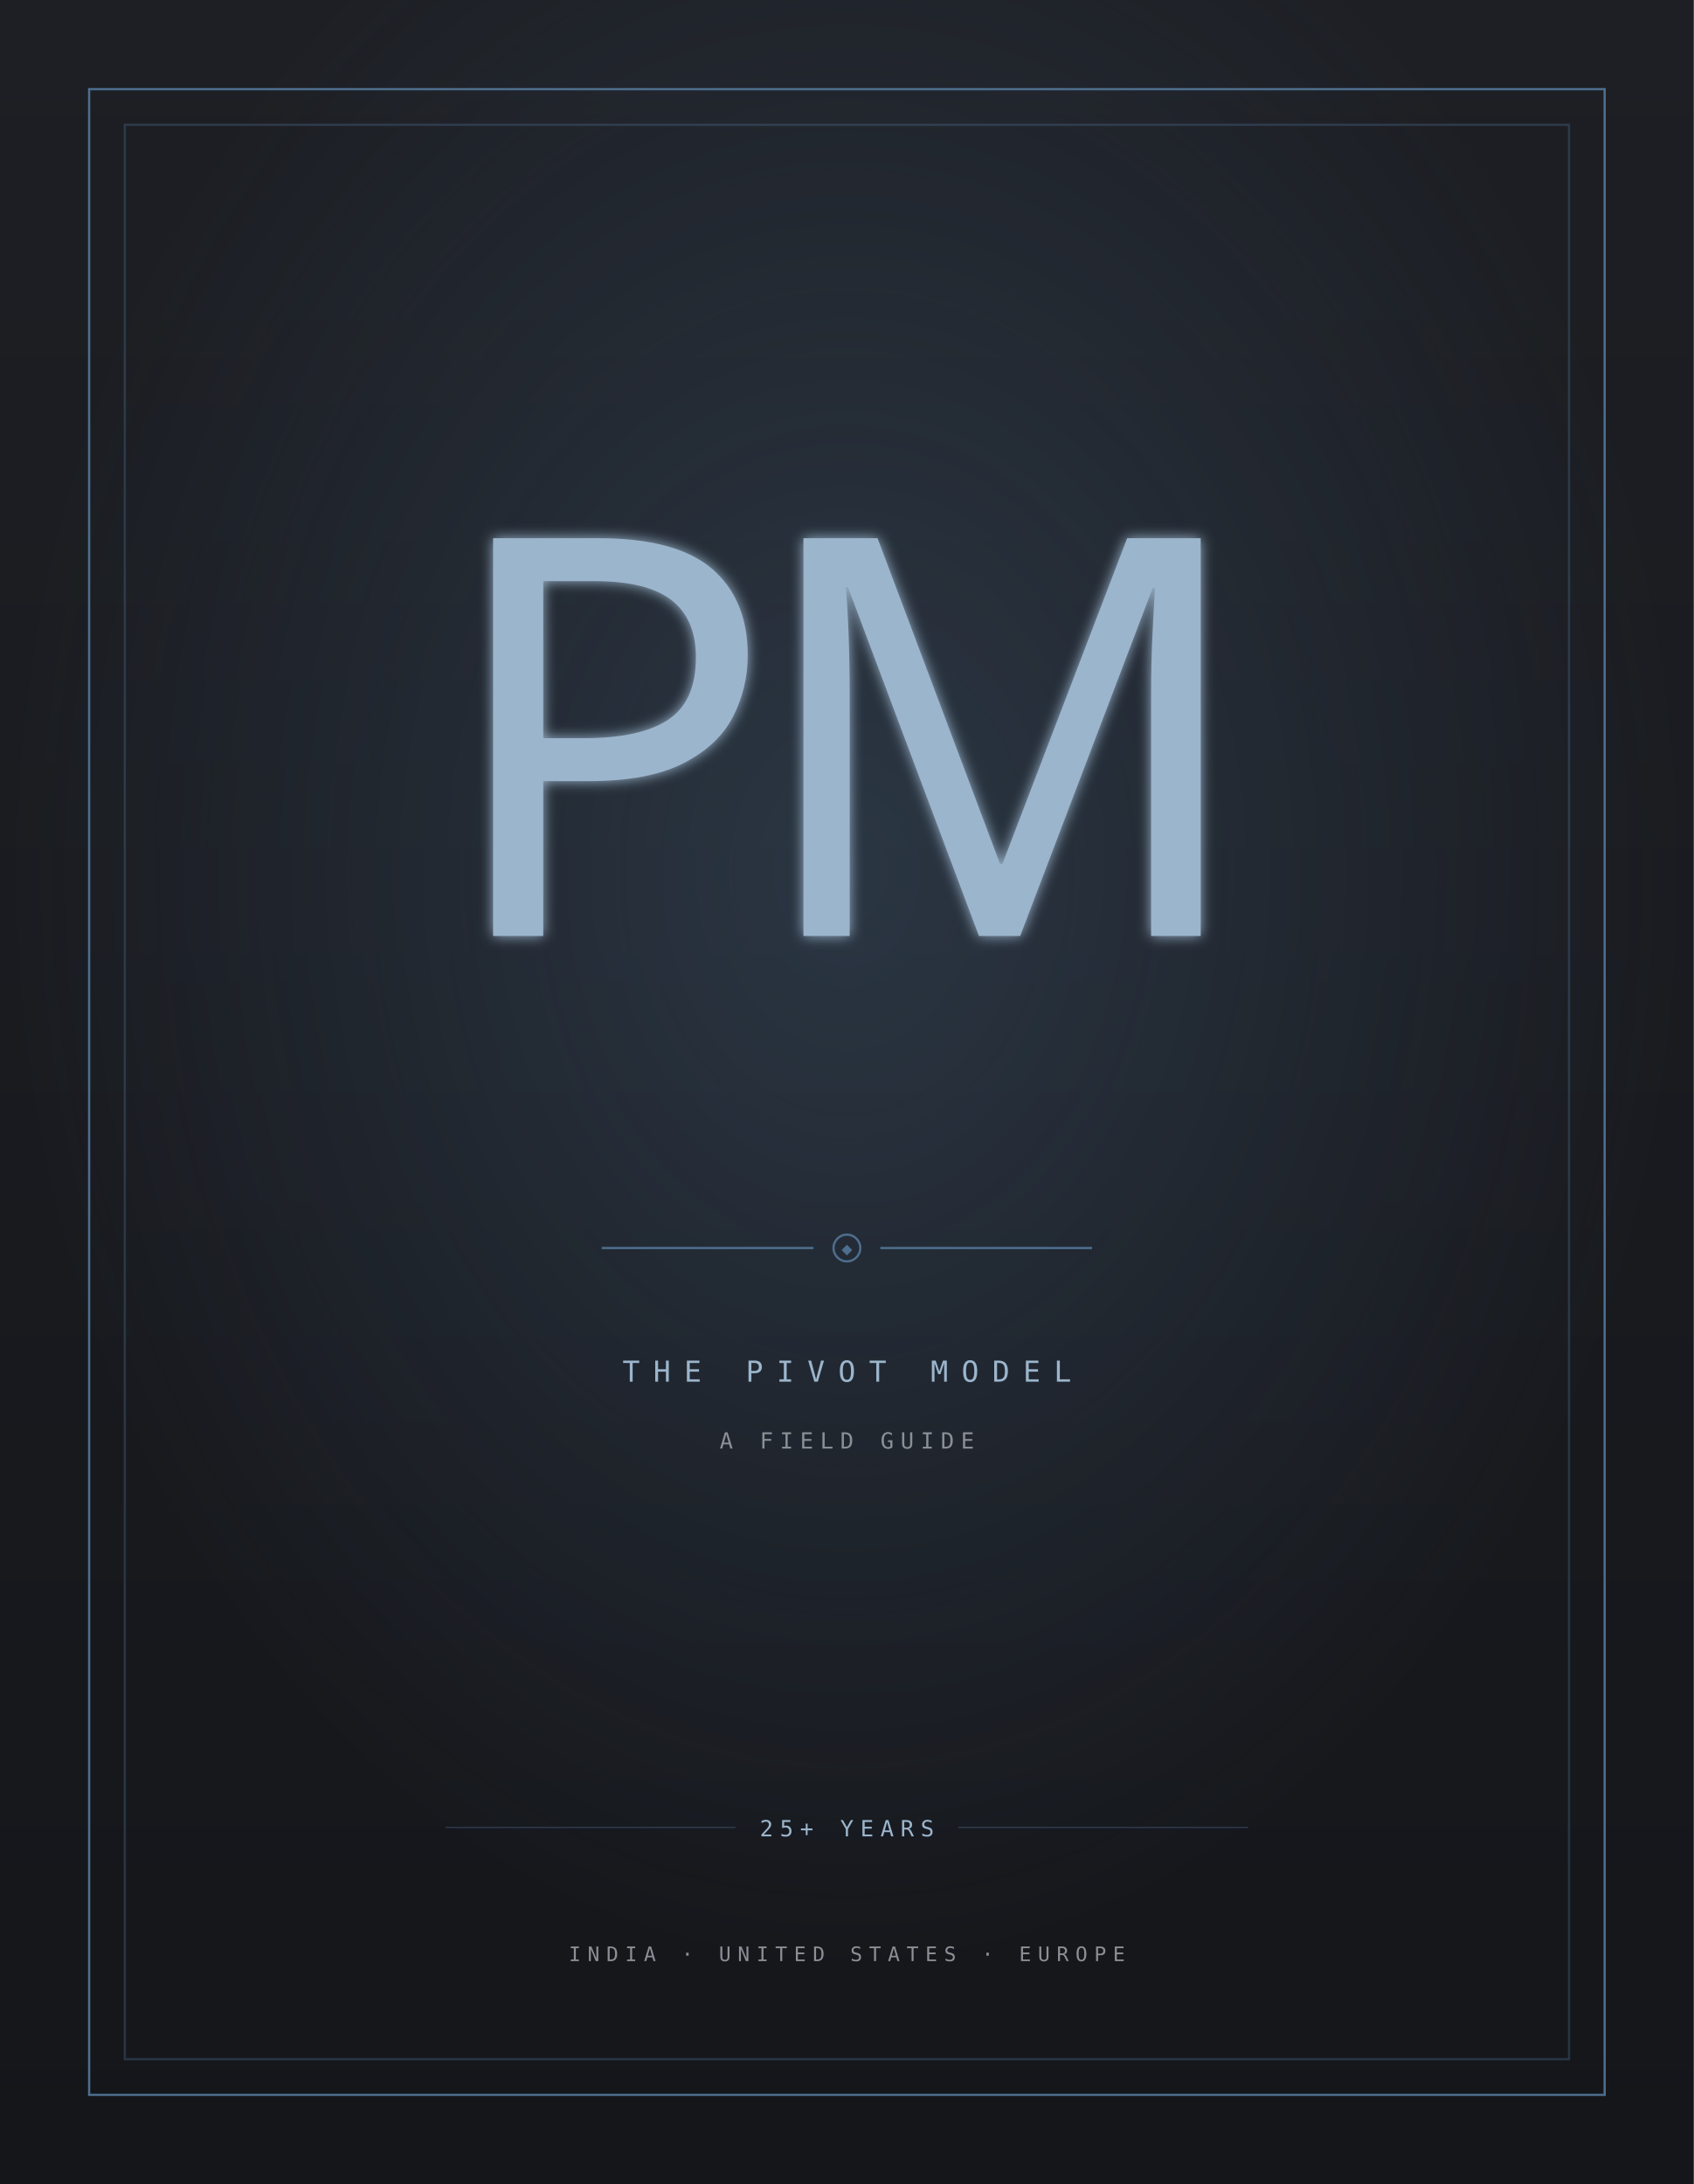
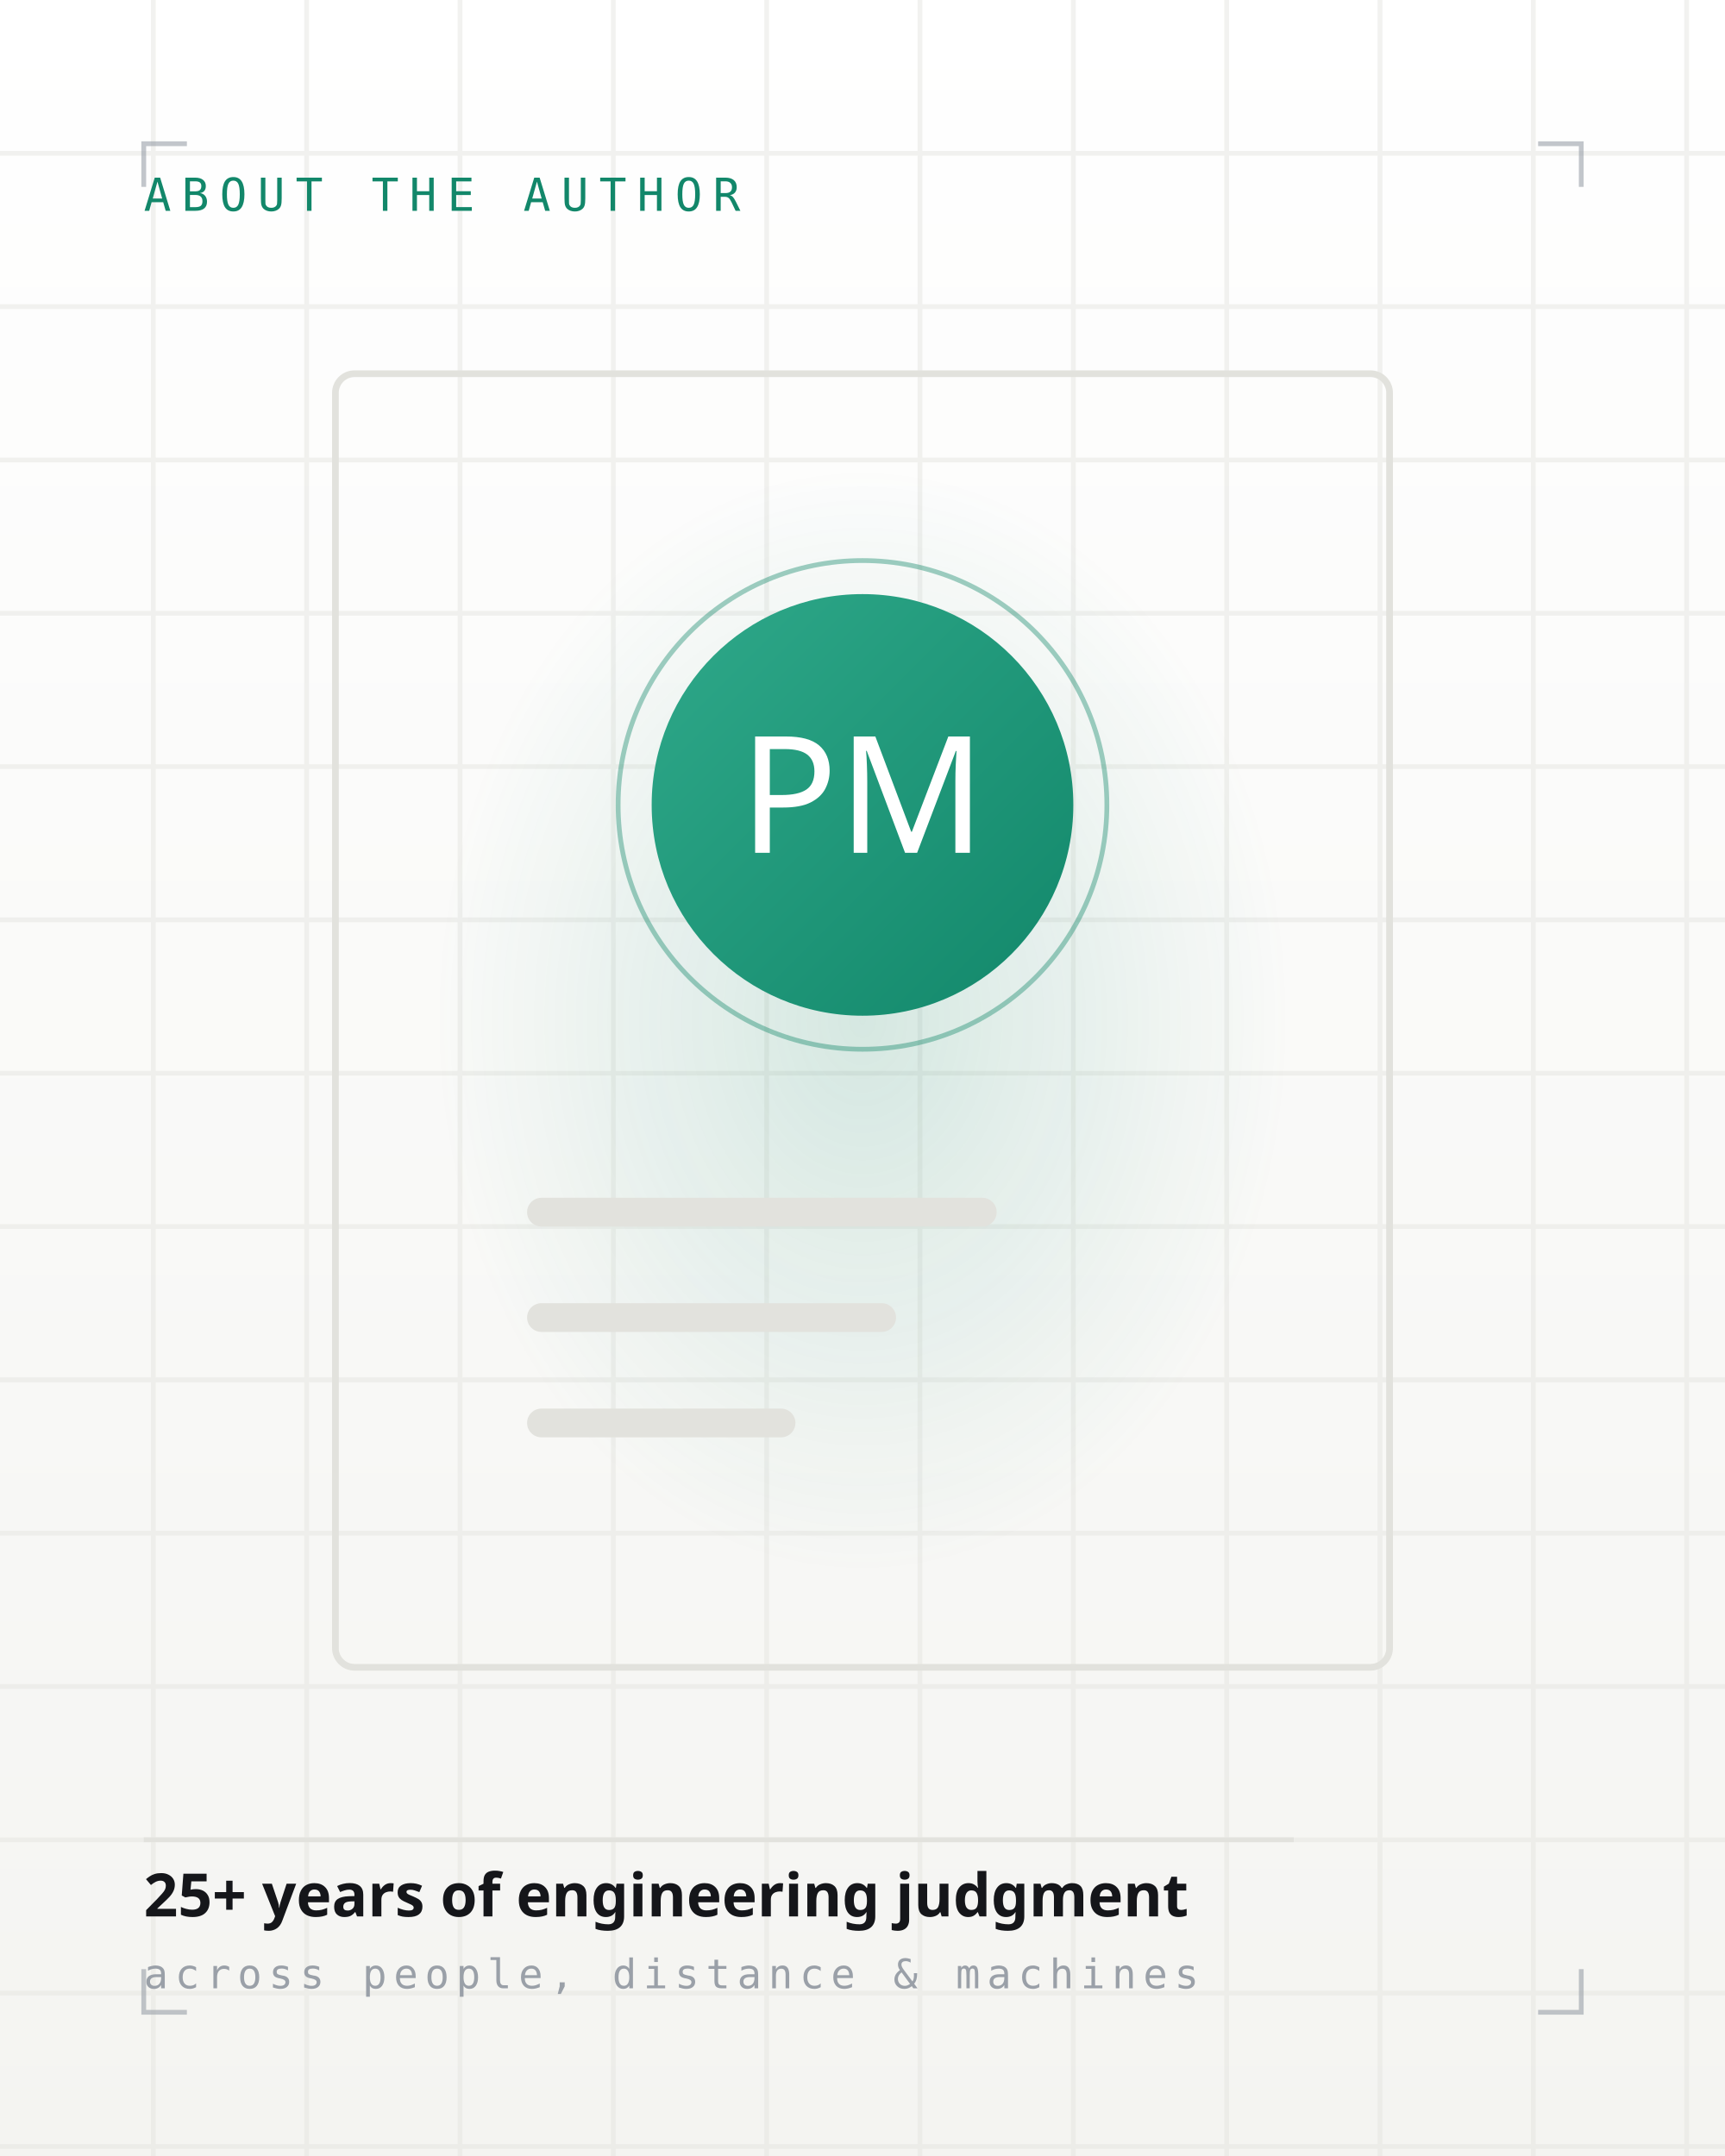
- <svg xmlns="http://www.w3.org/2000/svg" viewBox="0 0 760 980" font-family="Manrope,sans-serif">
+ <svg xmlns="http://www.w3.org/2000/svg" viewBox="0 0 360 450" font-family="'Manrope','Segoe UI',system-ui,sans-serif">
  <defs>
-     <linearGradient id="bg" x1="0%" y1="0%" x2="0%" y2="100%">
-       <stop offset="0%" stop-color="#FFFFFF" />
-       <stop offset="100%" stop-color="#F0F0EE" />
+     <linearGradient id="pg" x1="0" y1="0" x2="0" y2="1">
+       <stop offset="0" stop-color="#FFFFFF" />
+       <stop offset="1" stop-color="#F4F4F1" />
    </linearGradient>
-     <linearGradient id="bgDark" x1="0%" y1="0%" x2="0%" y2="100%">
-       <stop offset="0%" stop-color="#1d1f24" />
-       <stop offset="100%" stop-color="#15161A" />
+     <linearGradient id="acc" x1="0" y1="0" x2="1" y2="1">
+       <stop offset="0" stop-color="#2FA98A" />
+       <stop offset="1" stop-color="#12876A" />
    </linearGradient>
-     <linearGradient id="node" x1="0%" y1="0%" x2="100%" y2="100%">
-       <stop offset="0%" stop-color="#6889A8" />
-       <stop offset="100%" stop-color="#4E6E8E" />
-     </linearGradient>
-     <linearGradient id="nodeDark" x1="0%" y1="0%" x2="100%" y2="100%">
-       <stop offset="0%" stop-color="#2c2f36" />
-       <stop offset="100%" stop-color="#15161A" />
-     </linearGradient>
-     <linearGradient id="accentGrad" x1="0%" y1="0%" x2="100%" y2="0%">
-       <stop offset="0%" stop-color="#4E6E8E" />
-       <stop offset="100%" stop-color="#9BB5CC" />
-     </linearGradient>
-     <linearGradient id="step1" x1="0%" y1="0%" x2="0%" y2="100%">
-       <stop offset="0%" stop-color="#FFFFFF" />
-       <stop offset="100%" stop-color="#F0F0EE" />
-     </linearGradient>
-     <linearGradient id="step2" x1="0%" y1="0%" x2="0%" y2="100%">
-       <stop offset="0%" stop-color="#F0F0EE" />
-       <stop offset="100%" stop-color="#E2E2DD" />
-     </linearGradient>
-     <linearGradient id="step3" x1="0%" y1="0%" x2="0%" y2="100%">
-       <stop offset="0%" stop-color="#2D3036" />
-       <stop offset="100%" stop-color="#15161A" />
-     </linearGradient>
-     <radialGradient id="centerGlow" cx="50%" cy="50%" r="50%">
-       <stop offset="0%" stop-color="#4E6E8E" stop-opacity="0.22" />
-       <stop offset="100%" stop-color="#4E6E8E" stop-opacity="0" />
+     <radialGradient id="halo" cx="0.5" cy="0.5" r="0.5">
+       <stop offset="0" stop-color="#12876A" stop-opacity="0.16" />
+       <stop offset="1" stop-color="#12876A" stop-opacity="0" />
    </radialGradient>
-     <radialGradient id="softGlow" cx="50%" cy="50%" r="50%">
-       <stop offset="0%" stop-color="#9BB5CC" stop-opacity="0.35" />
-       <stop offset="100%" stop-color="#9BB5CC" stop-opacity="0" />
-     </radialGradient>
-     <filter id="dropShadow" x="-50%" y="-50%" width="200%" height="200%">
-       <feGaussianBlur in="SourceAlpha" stdDeviation="4" />
-       <feOffset dx="0" dy="6" />
+     <filter id="sh" x="-30%" y="-30%" width="160%" height="160%">
+       <feGaussianBlur in="SourceAlpha" stdDeviation="5" />
+       <feOffset dy="7" />
      <feComponentTransfer>
-         <feFuncA type="linear" slope="0.18" />
+         <feFuncA type="linear" slope="0.10" />
      </feComponentTransfer>
      <feMerge>
        <feMergeNode />
        <feMergeNode in="SourceGraphic" />
      </feMerge>
    </filter>
-     <filter id="softShadow" x="-50%" y="-50%" width="200%" height="200%">
-       <feGaussianBlur in="SourceAlpha" stdDeviation="2" />
-       <feOffset dx="0" dy="3" />
-       <feComponentTransfer>
-         <feFuncA type="linear" slope="0.15" />
-       </feComponentTransfer>
-       <feMerge>
-         <feMergeNode />
-         <feMergeNode in="SourceGraphic" />
-       </feMerge>
-     </filter>
-     <filter id="glow" x="-100%" y="-100%" width="300%" height="300%">
-       <feGaussianBlur stdDeviation="3" />
-       <feMerge>
-         <feMergeNode />
-         <feMergeNode in="SourceGraphic" />
-       </feMerge>
-     </filter>
-     <pattern id="dotgrid" x="0" y="0" width="20" height="20" patternUnits="userSpaceOnUse">
-       <circle cx="2" cy="2" r="1" fill="#E6E6E2" />
-     </pattern>
  </defs>
-   <rect width="760" height="980" fill="url(#bgDark)" />
-   <radialGradient id="authorGlow" cx="50%" cy="40%" r="50%">
-     <stop offset="0%" stop-color="#4E6E8E" stop-opacity="0.32" />
-     <stop offset="100%" stop-color="#4E6E8E" stop-opacity="0" />
-   </radialGradient>
-   <rect width="760" height="980" fill="url(#authorGlow)" />
-   <rect x="40" y="40" width="680" height="900" fill="none" stroke="#4E6E8E" stroke-width="1" />
-   <rect x="56" y="56" width="648" height="868" fill="none" stroke="#4E6E8E" opacity="0.35" />
-   <g transform="translate(380,420)">
-     <text x="0" y="0" text-anchor="middle" font-size="250" font-weight="200" fill="#9BB5CC" letter-spacing="-12" filter="url(#glow)">PM</text>
+   <rect width="360" height="450" fill="url(#pg)" />
+   <g stroke="#E2E2DD" stroke-width="1" opacity="0.45">
+     <line x1="32" y1="0" x2="32" y2="450" />
+     <line x1="64" y1="0" x2="64" y2="450" />
+     <line x1="96" y1="0" x2="96" y2="450" />
+     <line x1="128" y1="0" x2="128" y2="450" />
+     <line x1="160" y1="0" x2="160" y2="450" />
+     <line x1="192" y1="0" x2="192" y2="450" />
+     <line x1="224" y1="0" x2="224" y2="450" />
+     <line x1="256" y1="0" x2="256" y2="450" />
+     <line x1="288" y1="0" x2="288" y2="450" />
+     <line x1="320" y1="0" x2="320" y2="450" />
+     <line x1="352" y1="0" x2="352" y2="450" />
+     <line x1="0" y1="32" x2="360" y2="32" />
+     <line x1="0" y1="64" x2="360" y2="64" />
+     <line x1="0" y1="96" x2="360" y2="96" />
+     <line x1="0" y1="128" x2="360" y2="128" />
+     <line x1="0" y1="160" x2="360" y2="160" />
+     <line x1="0" y1="192" x2="360" y2="192" />
+     <line x1="0" y1="224" x2="360" y2="224" />
+     <line x1="0" y1="256" x2="360" y2="256" />
+     <line x1="0" y1="288" x2="360" y2="288" />
+     <line x1="0" y1="320" x2="360" y2="320" />
+     <line x1="0" y1="352" x2="360" y2="352" />
+     <line x1="0" y1="384" x2="360" y2="384" />
+     <line x1="0" y1="416" x2="360" y2="416" />
+     <line x1="0" y1="448" x2="360" y2="448" />
  </g>
-   <g transform="translate(380,560)">
-     <line x1="-110" y1="0" x2="-15" y2="0" stroke="#4E6E8E" stroke-width="1" />
-     <circle cx="0" cy="0" r="6" fill="none" stroke="#4E6E8E" stroke-width="1" />
-     <text x="0" y="3" text-anchor="middle" font-size="8" fill="#4E6E8E" font-family="JetBrains Mono,monospace">◆</text>
-     <line x1="15" y1="0" x2="110" y2="0" stroke="#4E6E8E" stroke-width="1" />
+   <g stroke="#9AA0A8" stroke-width="1" opacity="0.6" fill="none">
+     <path d="M30 39 V30 H39" />
+     <path d="M321 30 H330 V39" />
+     <path d="M30 411 V420 H39" />
+     <path d="M330 411 V420 H321" />
  </g>
-   <text x="380" y="620" text-anchor="middle" font-size="13" letter-spacing="6" fill="#9BB5CC" font-family="JetBrains Mono,monospace">THE PIVOT MODEL</text>
-   <text x="380" y="650" text-anchor="middle" font-size="10" letter-spacing="3" fill="#8B8F96" font-family="JetBrains Mono,monospace">A FIELD GUIDE</text>
-   <g transform="translate(380,820)">
-     <line x1="-180" y1="0" x2="-50" y2="0" stroke="#4E6E8E" opacity="0.4" stroke-width="0.6" />
-     <line x1="50" y1="0" x2="180" y2="0" stroke="#4E6E8E" opacity="0.4" stroke-width="0.6" />
-     <text x="0" y="4" text-anchor="middle" font-size="10" letter-spacing="3" fill="#9BB5CC" font-family="JetBrains Mono,monospace">25+ YEARS</text>
-   </g>
-   <text x="380" y="880" text-anchor="middle" font-size="9" letter-spacing="3" fill="#8B8F96" font-family="JetBrains Mono,monospace">INDIA · UNITED STATES · EUROPE</text>
+   <text x="30" y="44" font-family="'JetBrains Mono','SFMono-Regular',ui-monospace,monospace" font-size="9.5" letter-spacing="2.2" fill="#12876A">ABOUT THE AUTHOR</text>
+   <rect x="70" y="78" width="220" height="270" rx="4" fill="none" stroke="#E2E2DD" stroke-width="1.4" />
+   <rect x="90" y="98" width="180" height="230" rx="3" fill="url(#halo)" />
+   <circle cx="180" cy="168" r="51" fill="none" stroke="#12876A" stroke-width="1" opacity="0.4" />
+   <circle cx="180" cy="168" r="44" fill="url(#acc)" />
+   <text x="180" y="178" text-anchor="middle" font-family="'Manrope','Segoe UI',system-ui,sans-serif" font-size="34" font-weight="200" fill="#FFFFFF">PM</text>
+   <rect x="110" y="250" width="98" height="6" rx="3" fill="#E2E2DD" />
+   <rect x="110" y="272" width="77" height="6" rx="3" fill="#E2E2DD" />
+   <rect x="110" y="294" width="56" height="6" rx="3" fill="#E2E2DD" />
+   <line x1="30" y1="384" x2="270" y2="384" stroke="#E2E2DD" stroke-width="1" />
+   <text x="30" y="400" font-family="'Manrope','Segoe UI',system-ui,sans-serif" font-size="12.5" font-weight="600" fill="#15161A">25+ years of engineering judgment</text>
+   <text x="30" y="415" font-family="'JetBrains Mono','SFMono-Regular',ui-monospace,monospace" font-size="8.5" letter-spacing="1.4" fill="#9AA0A8">across people, distance &amp; machines</text>
</svg>
